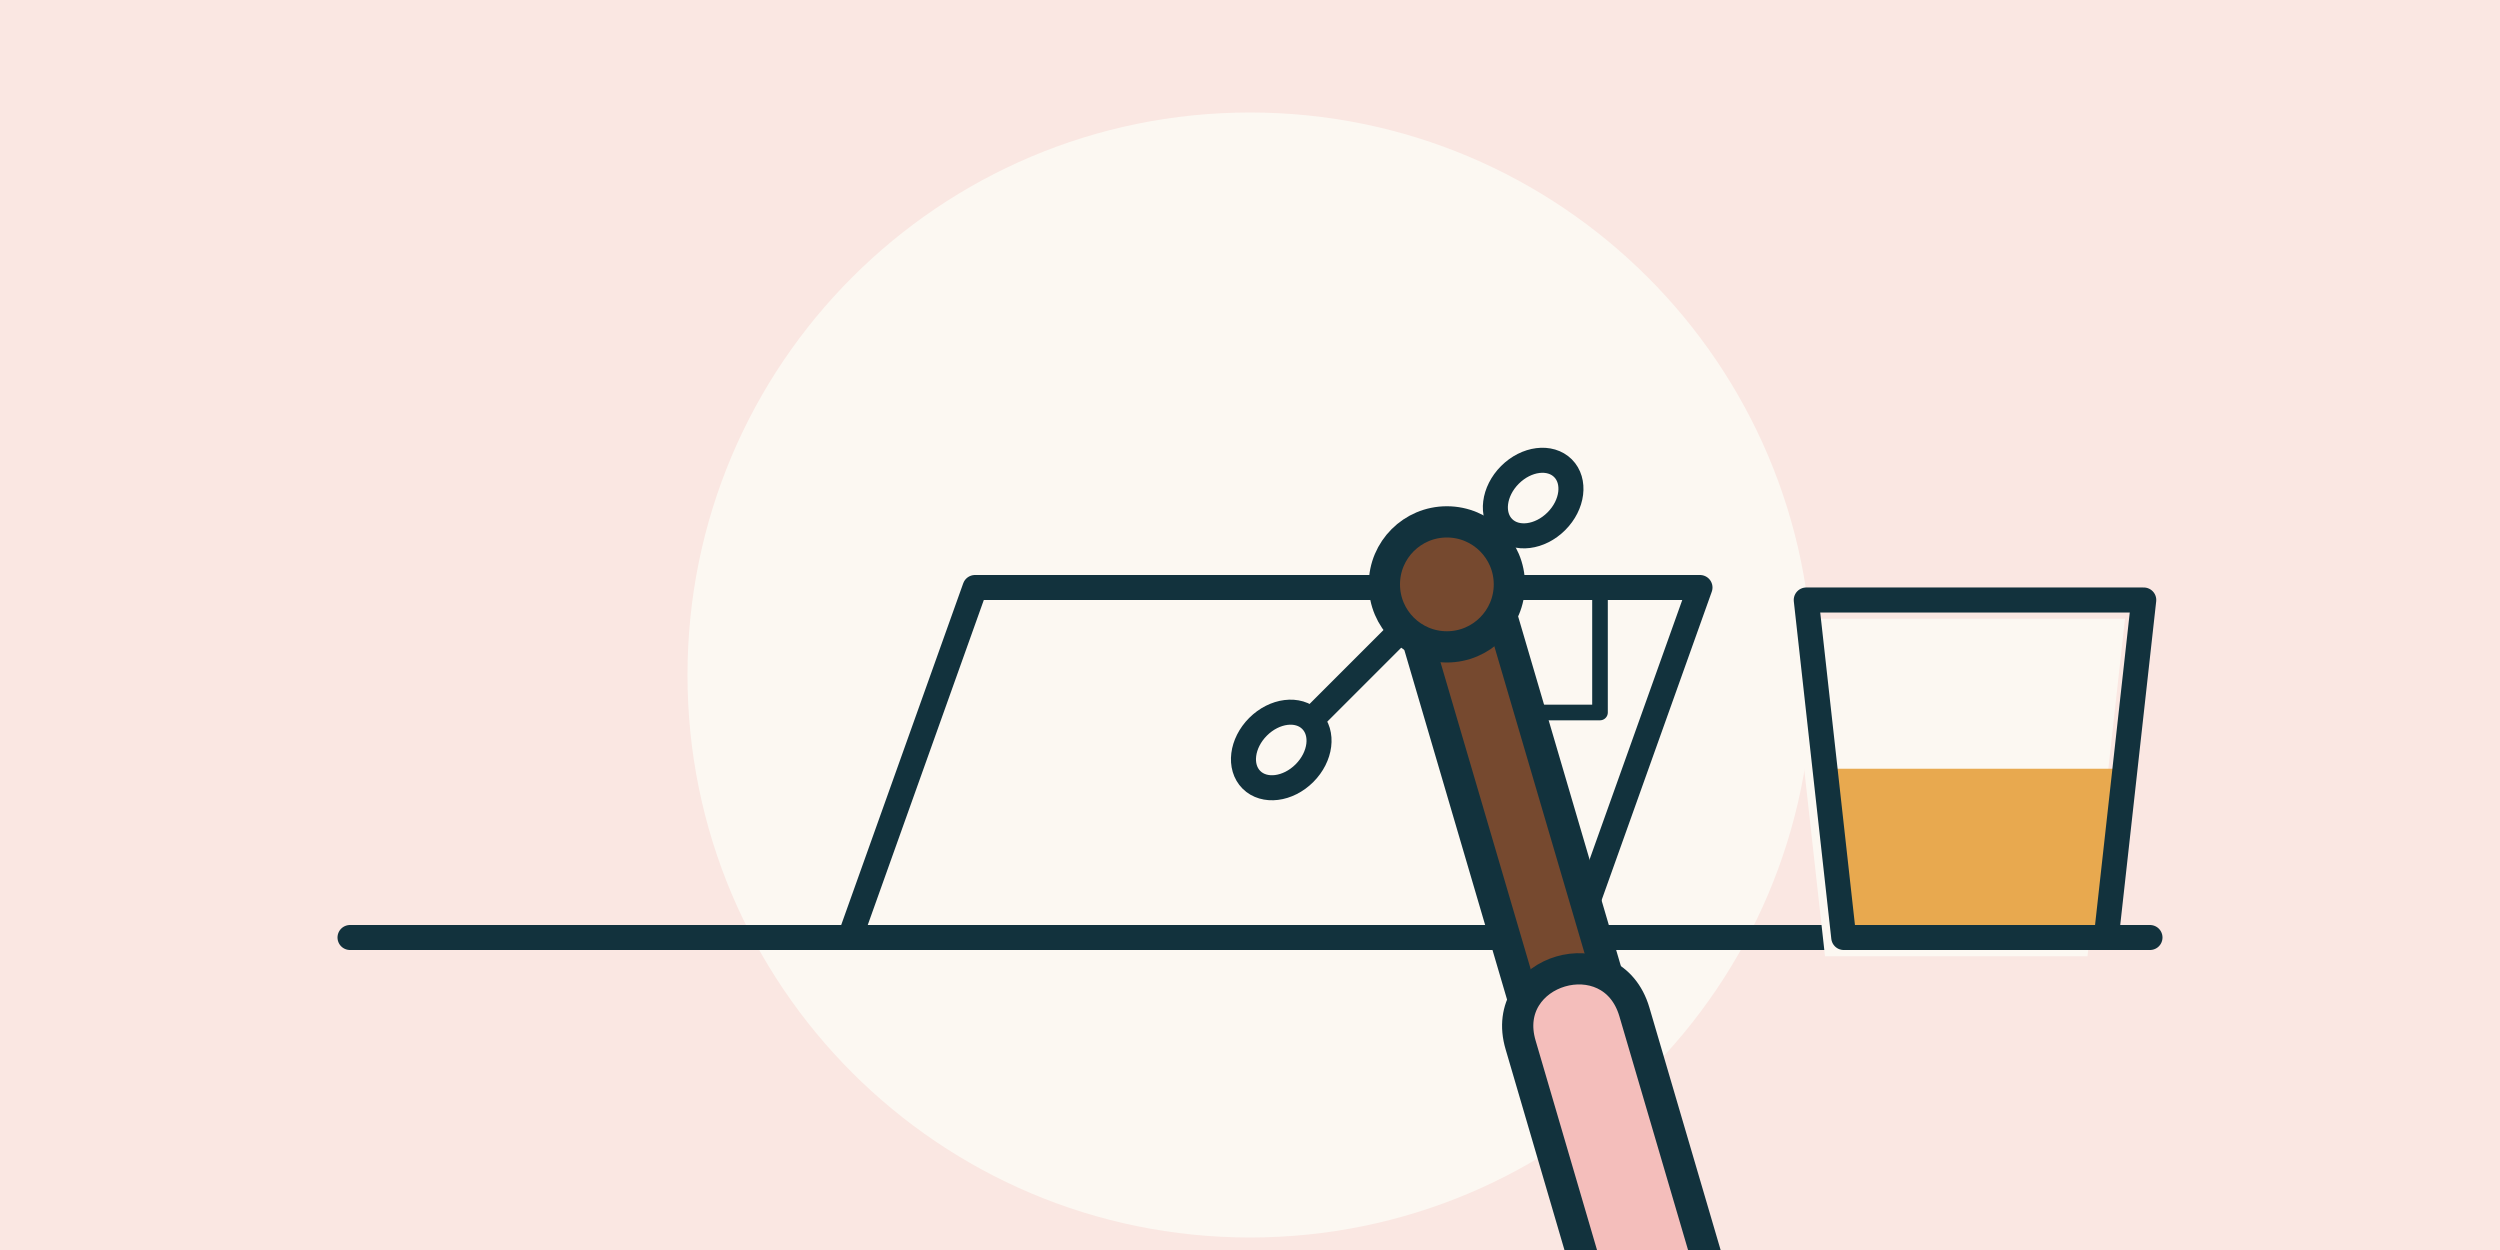
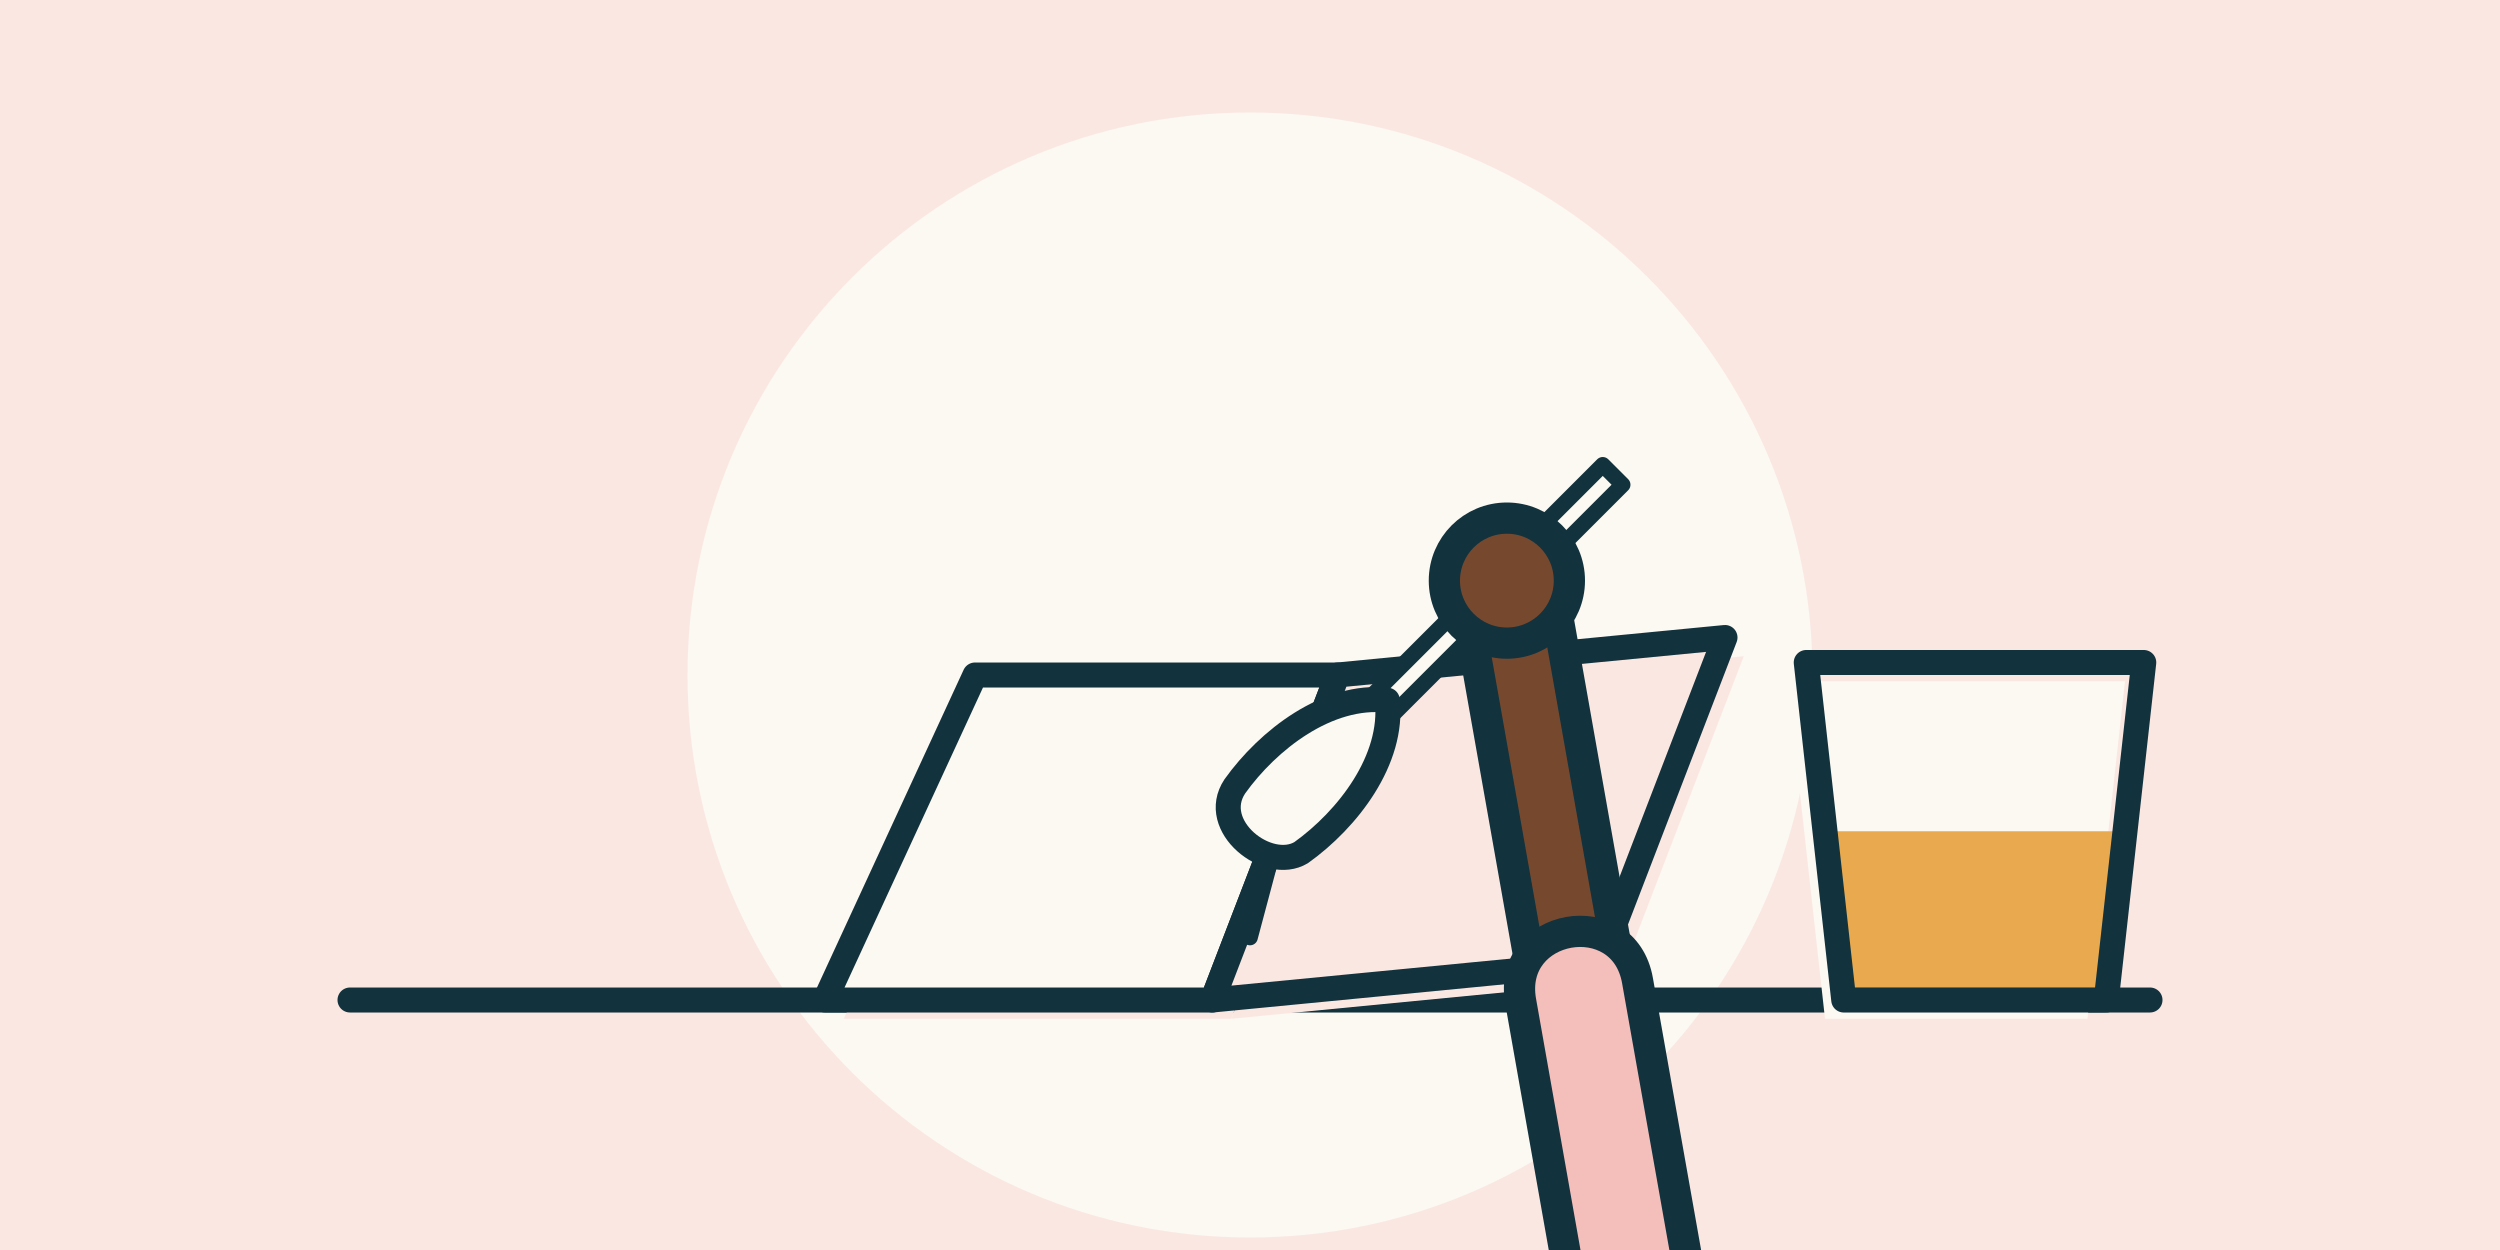
<svg xmlns="http://www.w3.org/2000/svg" width="1200" height="600" viewBox="0 0 400 200">
  <rect width="400" height="200" fill="#FAE7E2" />
  <circle cx="200" cy="108" r="90" fill="#FCF8F2" />
-   <g transform="translate(200 150)" stroke="#12323D" stroke-linecap="round" stroke-linejoin="round">
+   <g transform="translate(200 160)" stroke="#12323D" stroke-linecap="round" stroke-linejoin="round">
    <path d="M-144 0H144" fill="none" stroke-width="4" />
  </g>
-   <g transform="translate(316 150) scale(-1.5 1.5)" stroke="#12323D" stroke-linecap="round" stroke-linejoin="round">
+   <g transform="translate(316 160) scale(-1.5 1.5)" stroke="#12323D" stroke-linecap="round" stroke-linejoin="round">
    <path d="M-18 -36L18 -36L14 0H-14Z" fill="#FCF8F2" stroke="none" transform="translate(2 2)" />
    <path d="M-16.5 -18H16.5L14 0H-14Z" fill="#E8A94F" stroke="none" />
    <path d="M-18 -36L18 -36L14 0H-14Z" fill="none" stroke-width="2.67" />
  </g>
-   <g transform="translate(200 150) scale(2 2)" stroke="#12323D" stroke-linecap="round" stroke-linejoin="round">
-     <path d="M-32 0L-22 -28H36L26 0Z" fill="#FCF8F2" stroke="none" transform="translate(1.5 1.5)" />
-     <path d="M-32 0L-22 -28H36L26 0Z" fill="#FCF8F2" stroke-width="2" />
-     <path d="M28 -28V-18H18" fill="none" stroke-width="1.25" />
+   <g transform="translate(200 160) scale(2 2)" stroke="#12323D" stroke-linecap="round" stroke-linejoin="round">
+     <path d="M-34 0L-22 -26L7 -26L-3 0Z" fill="#FAE7E2" stroke="none" transform="translate(1.5 1.5)" />
+     <path d="M-3 0L7 -26L38 -29L28 -3Z" fill="#FAE7E2" stroke="none" transform="translate(1.5 1.5)" />
+     <path d="M-34 0L-22 -26L7 -26L-3 0Z" fill="#FCF8F2" stroke-width="2" />
+     <path d="M-3 0L7 -26L38 -29L28 -3Z" fill="#FAE7E2" stroke-width="2" />
+     <path d="M0 -5L4 -20" fill="none" stroke-width="1.25" />
  </g>
  <g stroke="#12323D" stroke-linecap="round" stroke-linejoin="round">
-     <g transform="translate(220.91 95.6) rotate(-225) scale(1.5 1.5)" stroke="#12323D" stroke-linecap="round" stroke-linejoin="round">
-       <path d="M-17 -4H17" fill="none" stroke-width="2.67" />
-       <ellipse cx="-19" cy="-4" rx="4.5" ry="3.5" fill="#FCF8F2" stroke-width="2.67" />
-       <ellipse cx="19" cy="-4" rx="4.5" ry="3.5" fill="#FCF8F2" stroke-width="2.67" />
+     <g transform="translate(225.15 98.24) rotate(-225) scale(1.5 1.5)" stroke="#12323D" stroke-linecap="round" stroke-linejoin="round">
+       <path d="M-26 -6.5H10V-3.5H-26Z" fill="#FCF8F2" stroke-width="1.67" />
+       <path d="M8 -5C12 -10 20 -11 26 -10C30 -9 31 -1 26 0C20 1 12 0 8 -5Z" fill="#FCF8F2" stroke="none" transform="translate(2 2)" />
+       <path d="M8 -5C12 -10 20 -11 26 -10C30 -9 31 -1 26 0C20 1 12 0 8 -5Z" fill="#FCF8F2" stroke-width="2.67" />
    </g>
-     <path d="M274.2 214L238.2 91.5C235.6 82.6 222.2 86.5 224.8 95.5L260.8 218C263.4 226.9 276.9 223 274.2 214Z" fill="#76492F" stroke-width="5" />
-     <path d="M276.6 213.3L261.5 161.9C257.9 149.7 239.7 155.1 243.3 167.2L258.4 218.7C262 230.8 280.2 225.5 276.6 213.3Z" fill="#F4BEBB" stroke-width="5" />
-     <circle cx="231.5" cy="93.5" r="10" fill="#76492F" stroke-width="5" />
+     <path d="M268 204.8L248 91.7C246.3 82.5 232.5 85 234.2 94.2L254.2 207.2C255.8 216.4 269.6 214 268 204.8Z" fill="#76492F" stroke-width="5" />
+     <path d="M270.4 204.3L262 156.9C259.8 144.4 241.1 147.7 243.3 160.2L251.7 207.7C253.9 220.1 272.6 216.8 270.4 204.3Z" fill="#F4BEBB" stroke-width="5" />
+     <circle cx="241.1" cy="92.9" r="10" fill="#76492F" stroke-width="5" />
  </g>
</svg>
